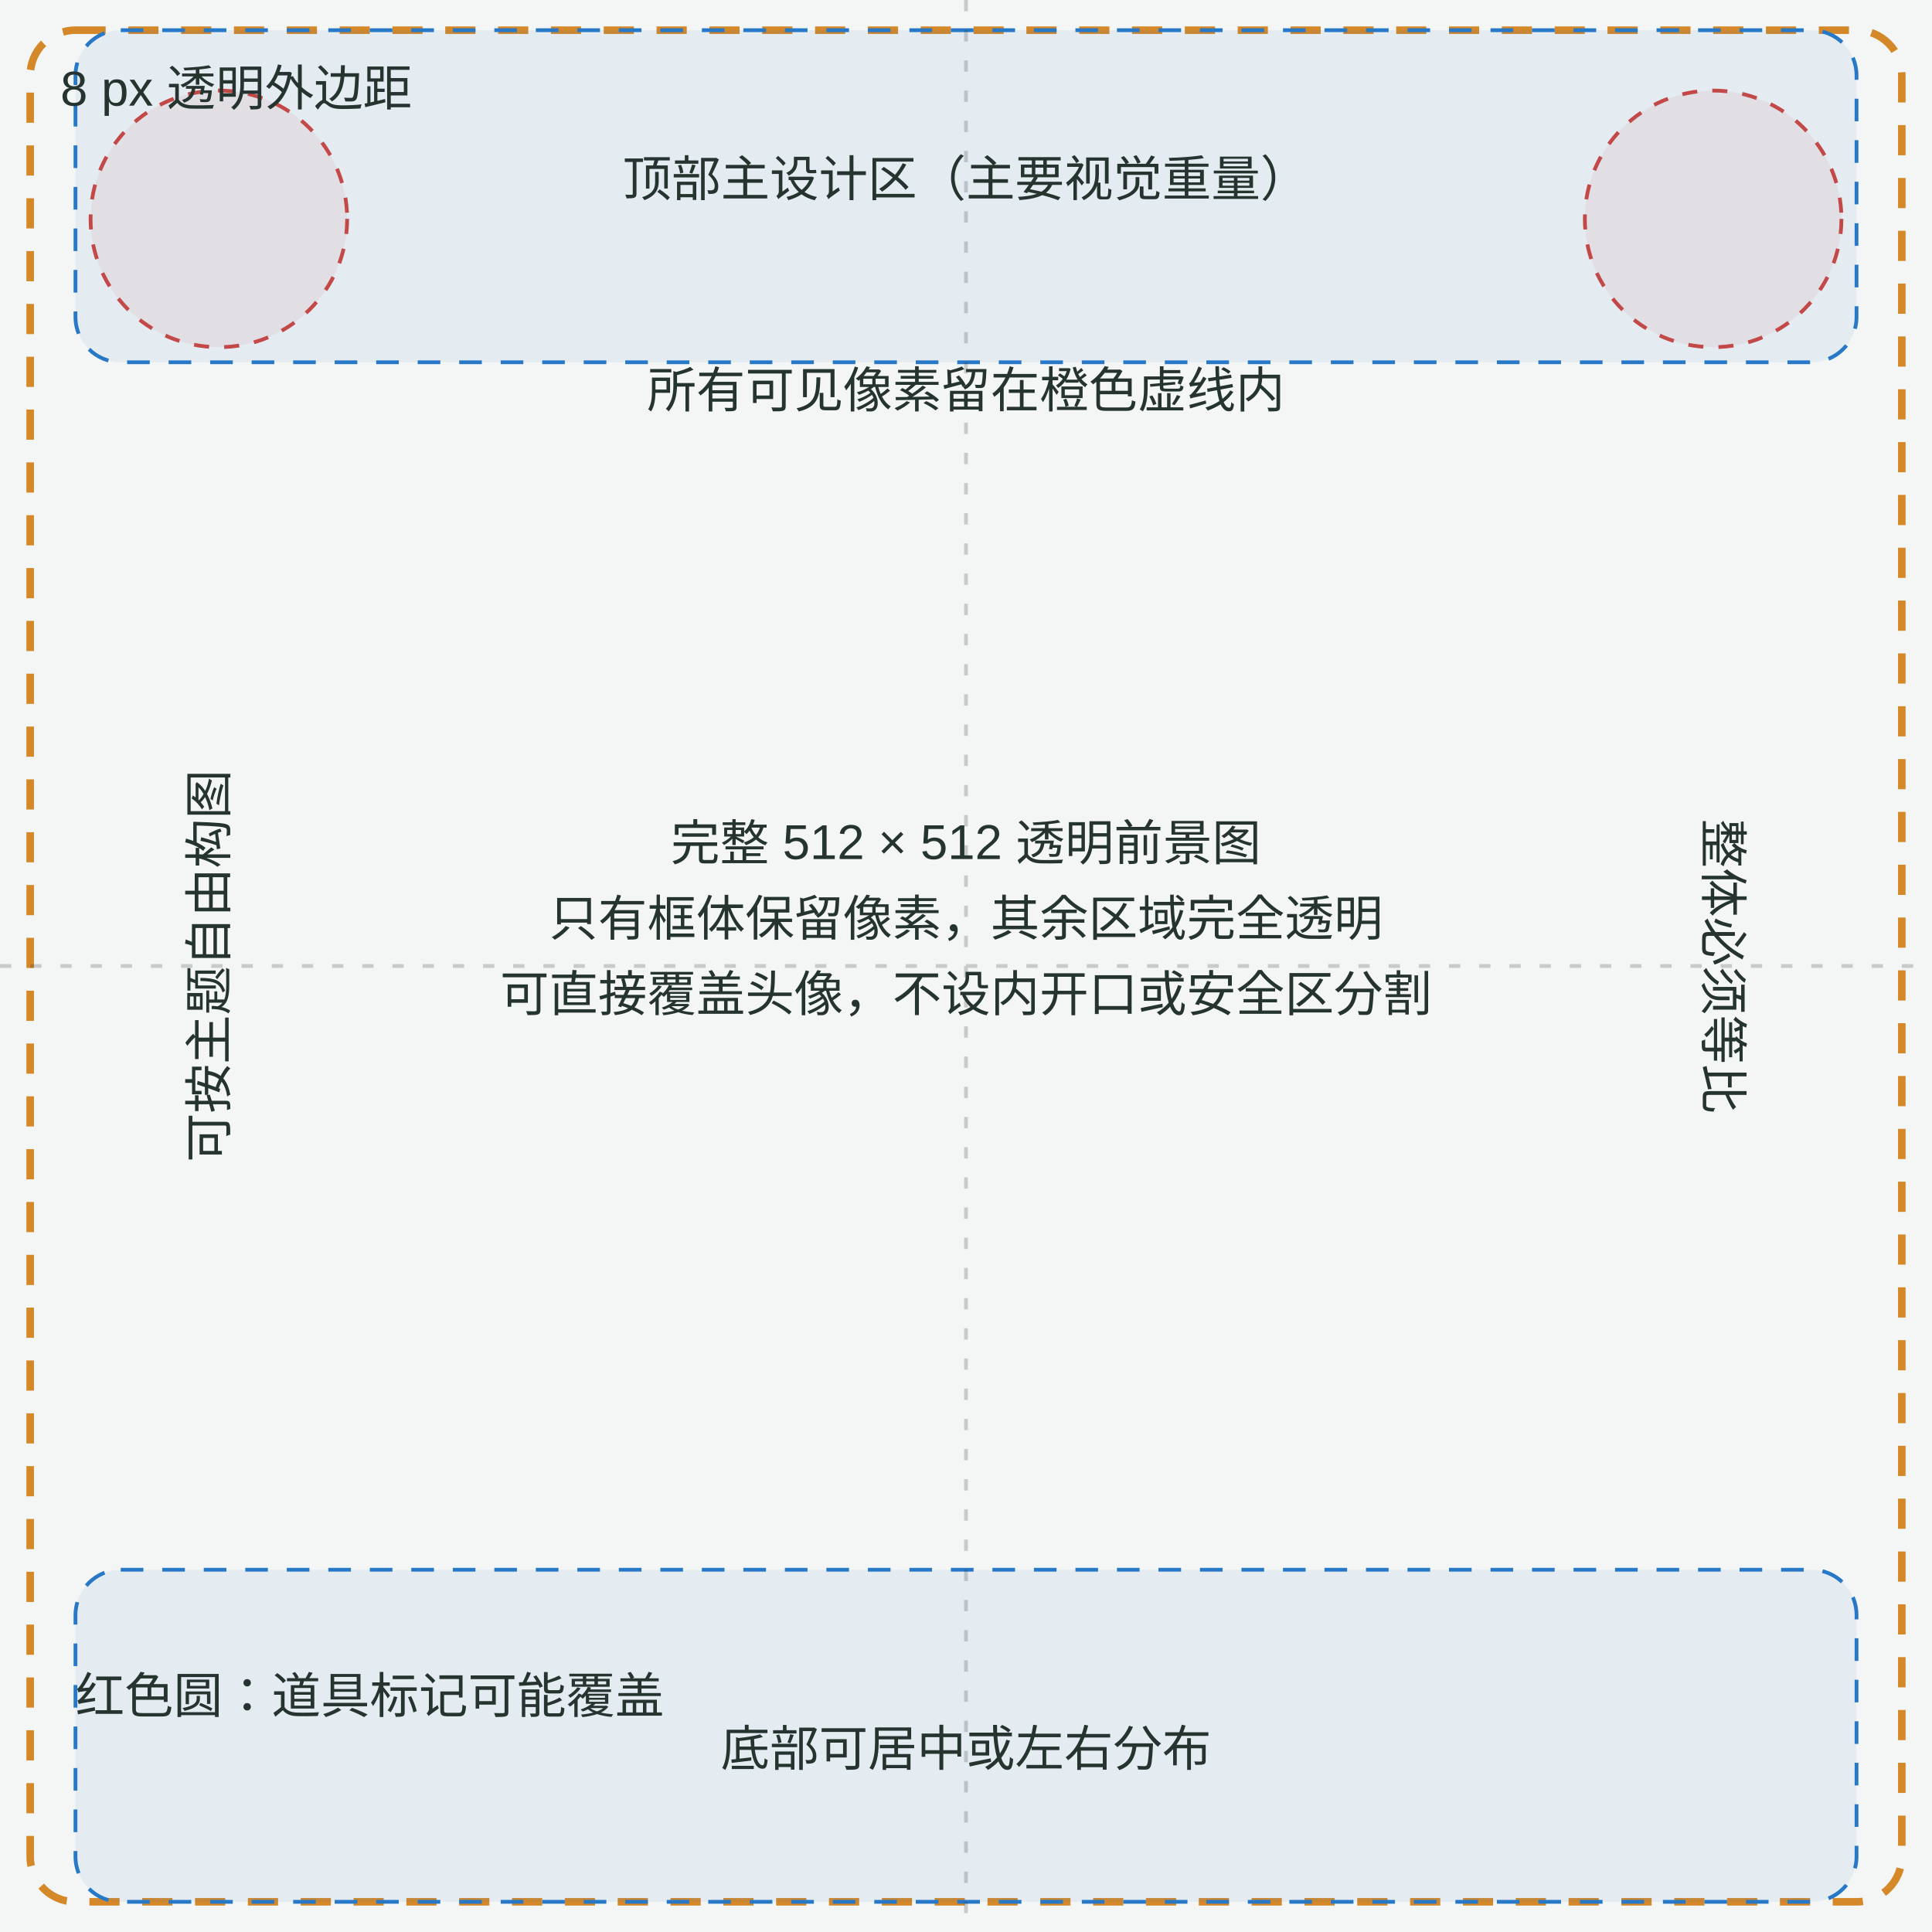
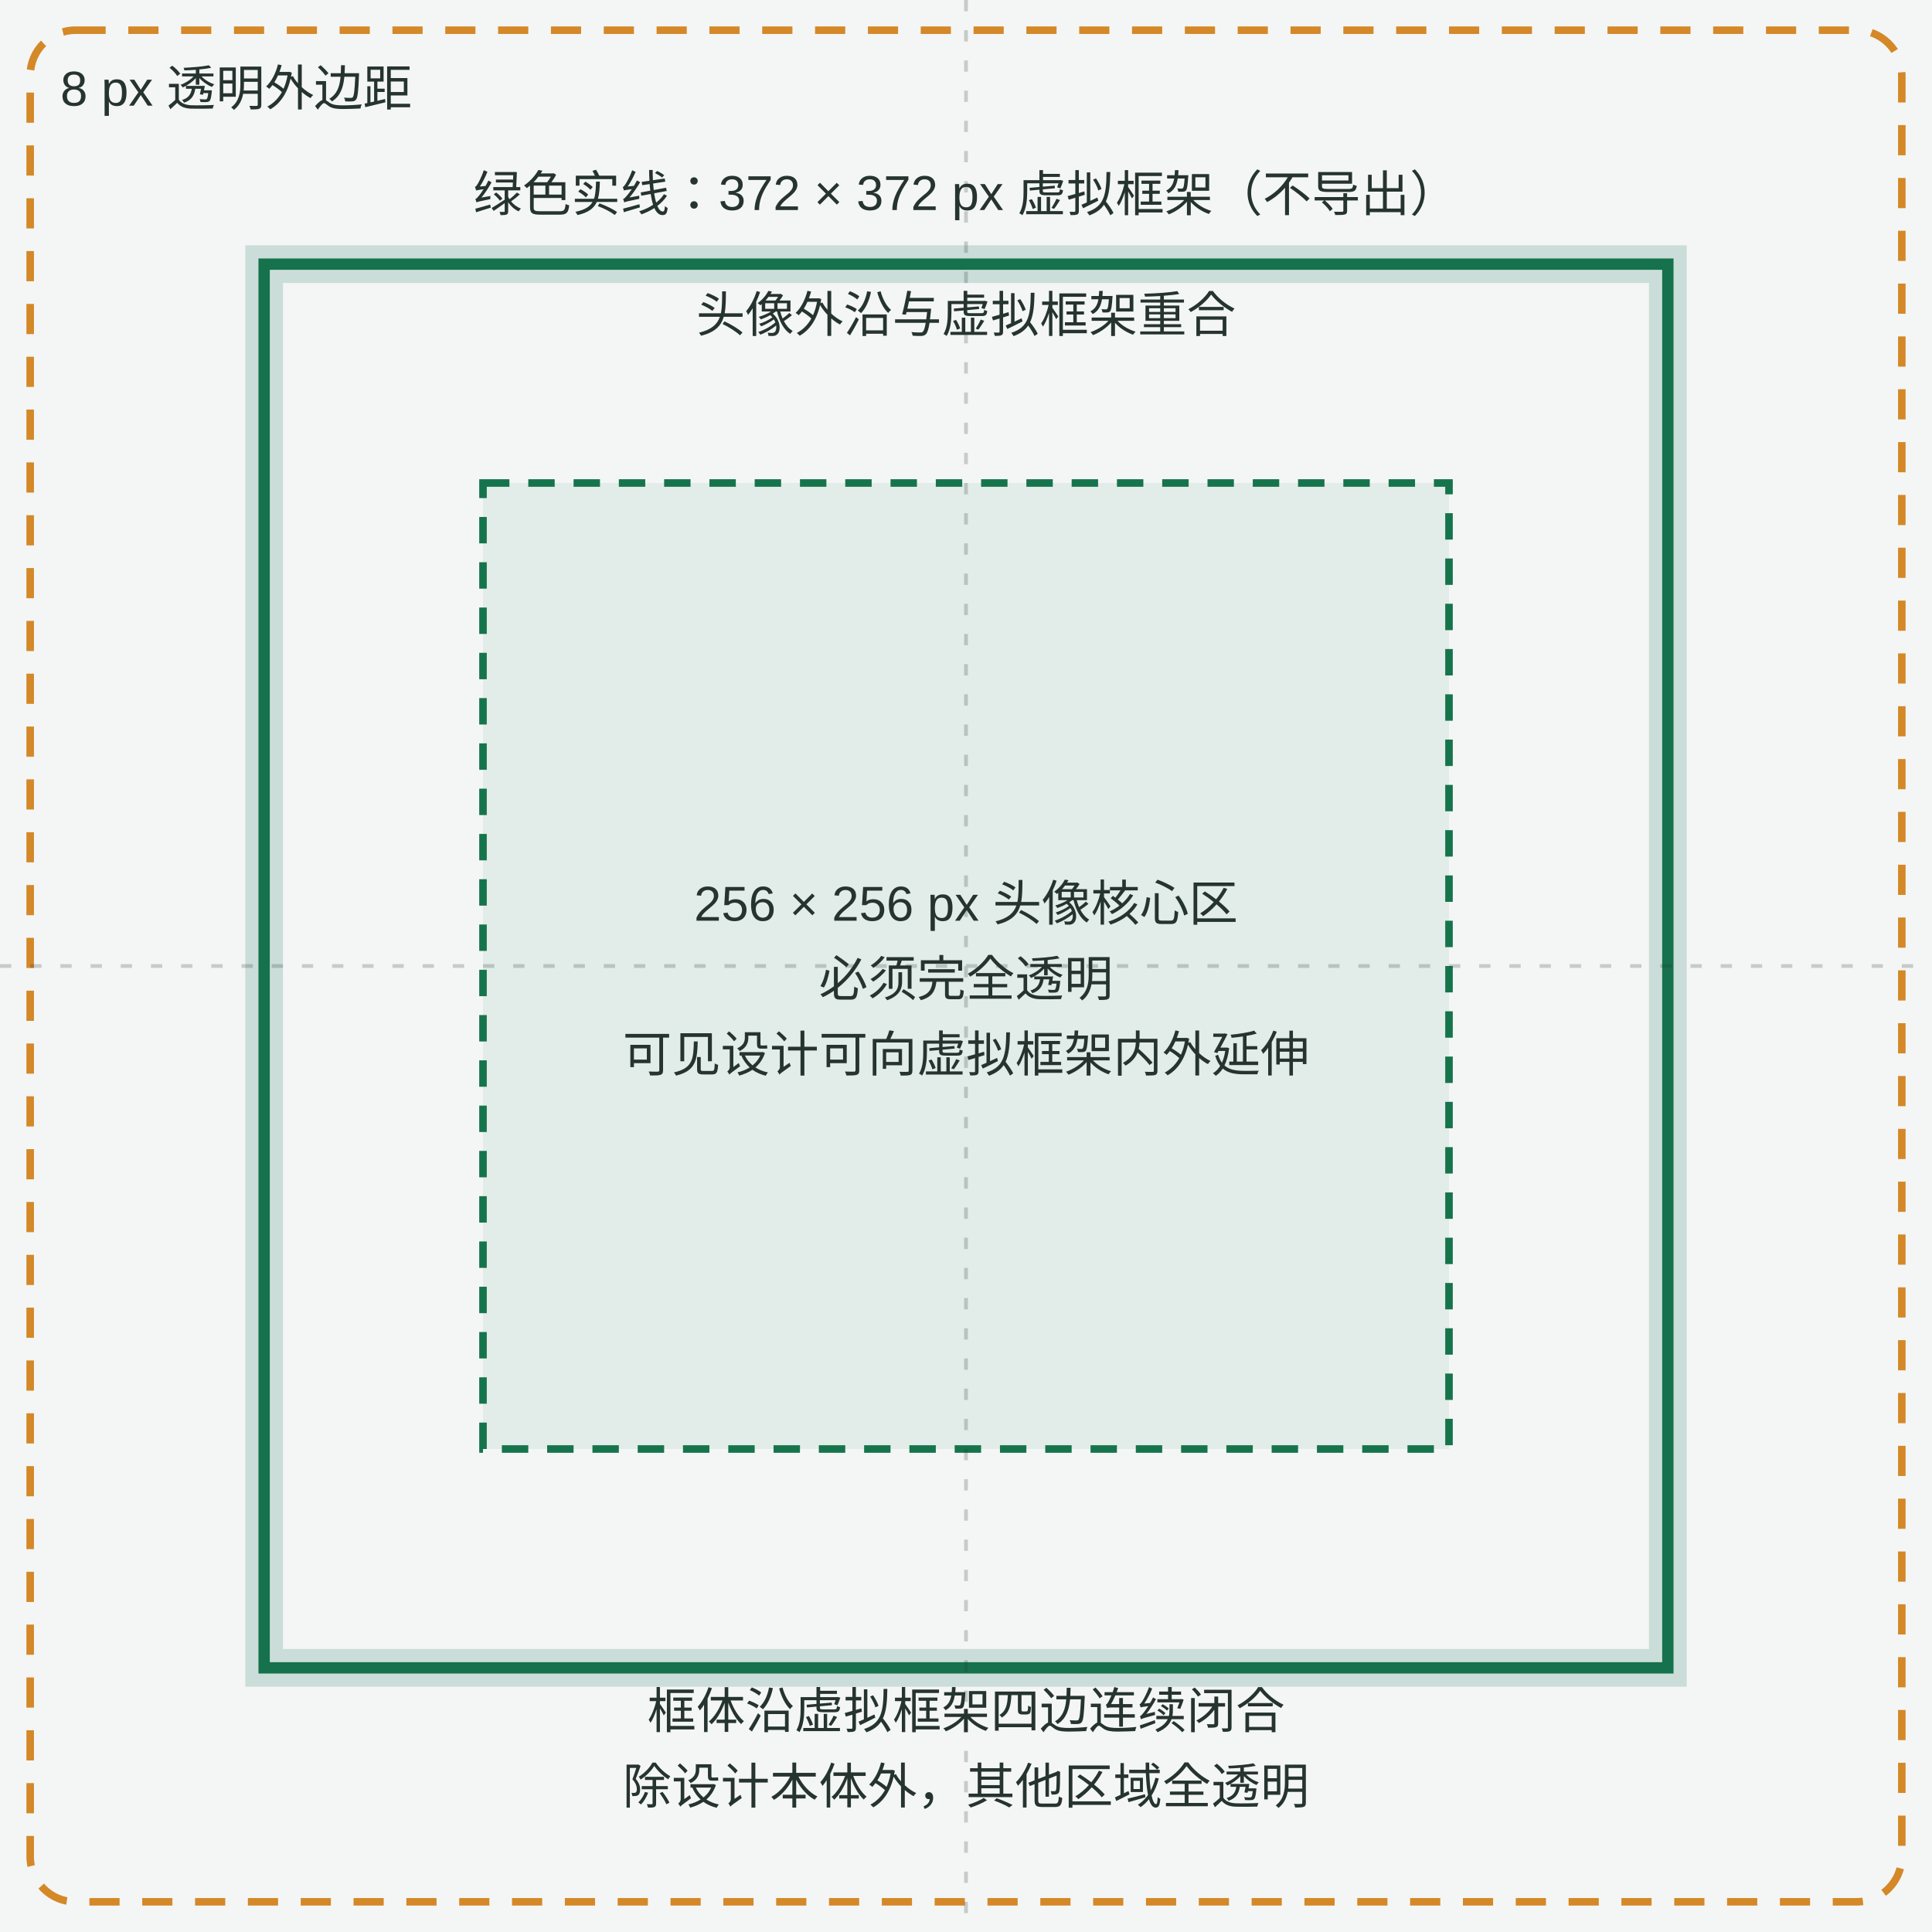
<svg xmlns="http://www.w3.org/2000/svg" width="512" height="512" viewBox="0 0 512 512">
  <g id="YOUR_FRAME_ARTWORK" />
  <g id="GUIDES_DO_NOT_EXPORT" font-family="Arial, sans-serif" font-size="13" fill="none">
    <rect width="512" height="512" fill="#f4f6f5" />
    <rect x="8" y="8" width="496" height="496" rx="12" stroke="#d48828" stroke-width="2" stroke-dasharray="8 6" />
-     <rect x="20" y="8" width="472" height="88" rx="12" fill="#2878c8" fill-opacity="0.08" stroke="#2878c8" stroke-dasharray="6 5" />
-     <rect x="20" y="416" width="472" height="88" rx="12" fill="#2878c8" fill-opacity="0.08" stroke="#2878c8" stroke-dasharray="6 5" />
-     <circle cx="58" cy="58" r="34" fill="#c34848" fill-opacity="0.08" stroke="#c34848" stroke-dasharray="4 4" />
-     <circle cx="454" cy="58" r="34" fill="#c34848" fill-opacity="0.08" stroke="#c34848" stroke-dasharray="4 4" />
+     <rect x="70" y="70" width="372" height="372" stroke="#16744c" stroke-width="3" />
+     <rect x="128" y="128" width="256" height="256" fill="#16744c" fill-opacity="0.08" stroke="#16744c" stroke-width="2" stroke-dasharray="7 5" />
+     <path d="M70 70H442V442H70Z" stroke="#116a55" stroke-width="10" stroke-opacity="0.18" />
    <g fill="#26342f" stroke="none">
      <text x="16" y="28">8 px 透明外边距</text>
-       <text x="256" y="228" text-anchor="middle">完整 512 × 512 透明前景图</text>
-       <text x="256" y="248" text-anchor="middle">只有框体保留像素，其余区域完全透明</text>
-       <text x="256" y="268" text-anchor="middle">可直接覆盖头像，不设内开口或安全区分割</text>
-       <text x="256" y="108" text-anchor="middle">所有可见像素留在橙色虚线内</text>
-       <text x="256" y="52" text-anchor="middle">顶部主设计区（主要视觉重量）</text>
-       <text x="60" y="256" text-anchor="middle" transform="rotate(-90 60 256)">可按主题自由构图</text>
-       <text x="452" y="256" text-anchor="middle" transform="rotate(90 452 256)">整体必须等比</text>
-       <text x="256" y="468" text-anchor="middle">底部可居中或左右分布</text>
-       <text x="20" y="454">红色圆：道具标记可能覆盖</text>
+       <text x="256" y="56" text-anchor="middle">绿色实线：372 × 372 px 虚拟框架（不导出）</text>
+       <text x="256" y="88" text-anchor="middle">头像外沿与虚拟框架重合</text>
+       <text x="256" y="244" text-anchor="middle">256 × 256 px 头像核心区</text>
+       <text x="256" y="264" text-anchor="middle">必须完全透明</text>
+       <text x="256" y="284" text-anchor="middle">可见设计可向虚拟框架内外延伸</text>
+       <text x="256" y="458" text-anchor="middle">框体沿虚拟框架四边连续闭合</text>
+       <text x="256" y="478" text-anchor="middle">除设计本体外，其他区域全透明</text>
    </g>
    <path d="M256 0v512M0 256h512" stroke="#26342f" stroke-opacity="0.22" stroke-dasharray="3 5" />
  </g>
</svg>
